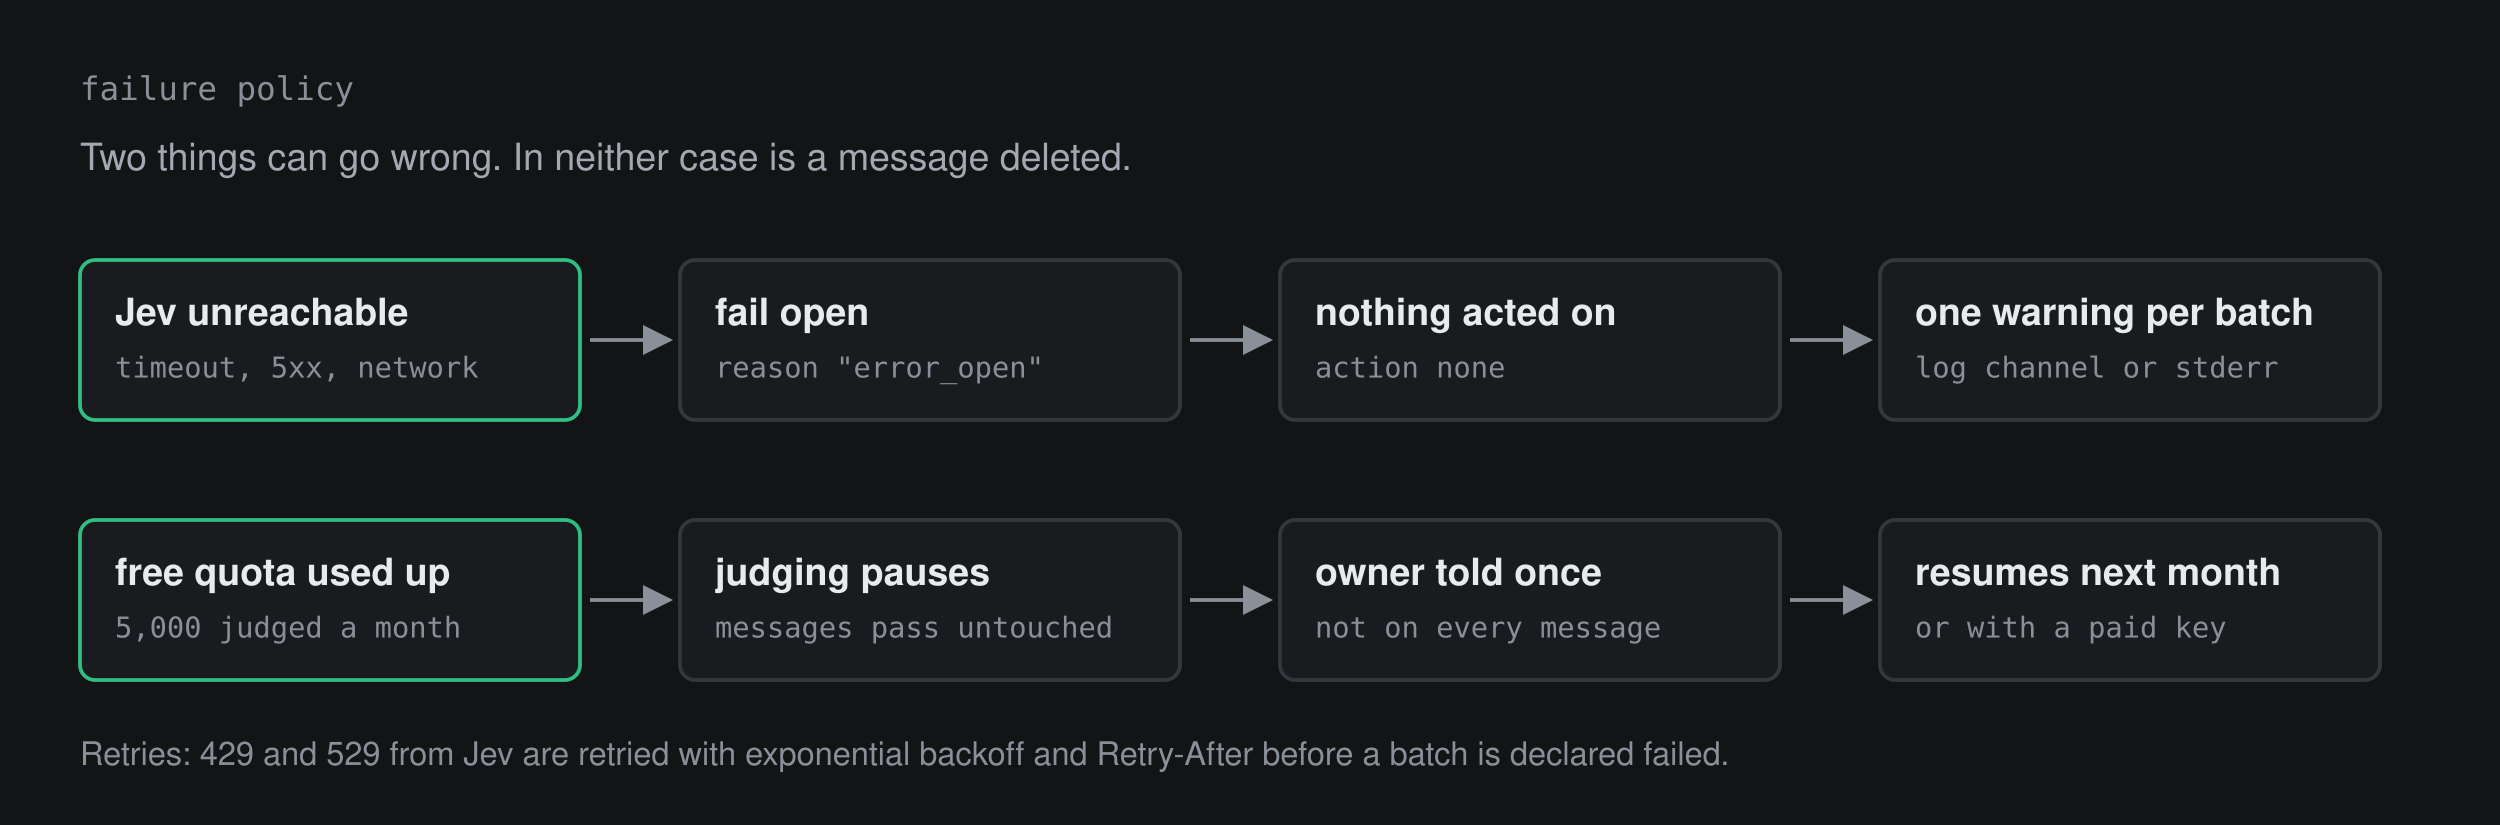
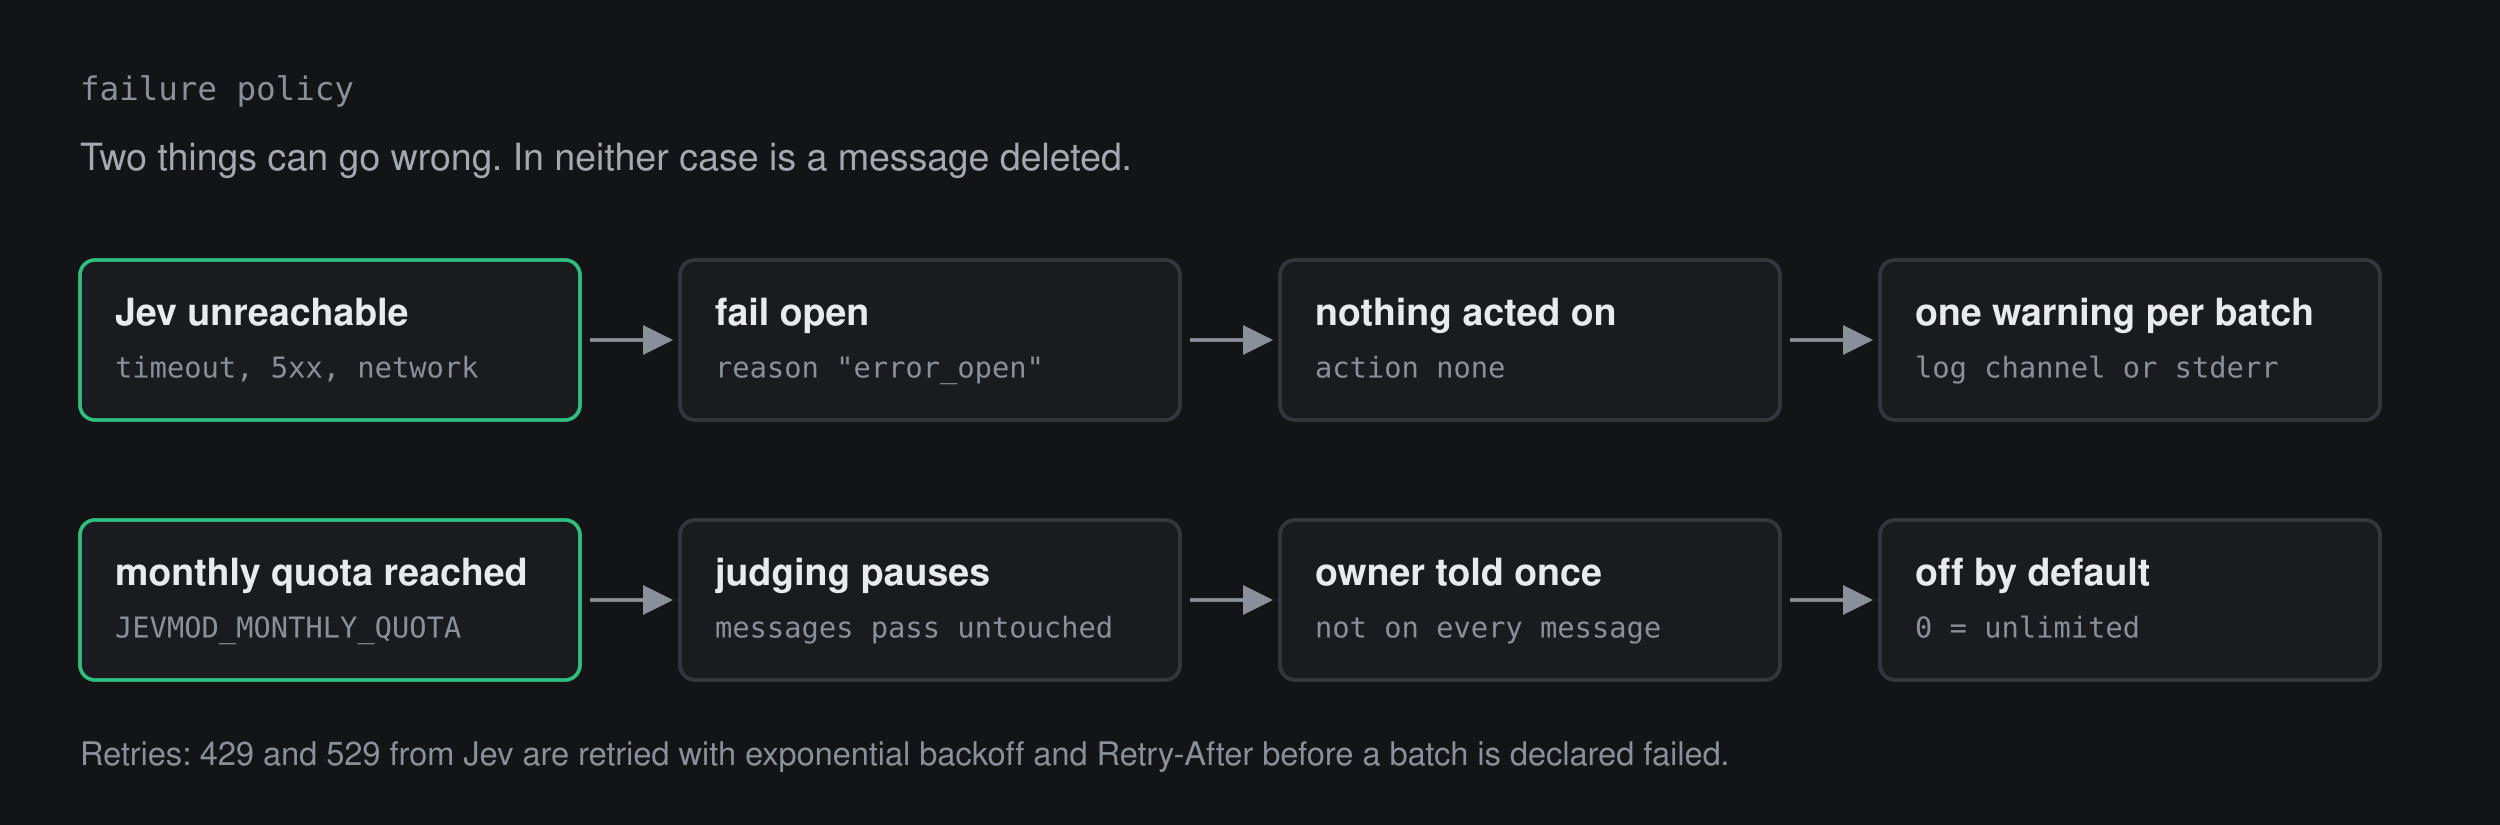
- <svg xmlns="http://www.w3.org/2000/svg" viewBox="0 0 1000 330" width="1000" height="330" font-family="Geist, 'Segoe UI', Helvetica, Arial, sans-serif" role="img" aria-label="jevmod failure policy: Jev down means fail open; quota used up means pause and notify once">
+ <svg xmlns="http://www.w3.org/2000/svg" viewBox="0 0 1000 330" width="1000" height="330" font-family="Geist, 'Segoe UI', Helvetica, Arial, sans-serif" role="img" aria-label="jevmod failure policy: Jev down means fail open; optional quota reached means pause and notify once">
  <defs>
    <marker id="arrow" viewBox="0 0 10 10" refX="9" refY="5" markerWidth="8" markerHeight="8" orient="auto-start-reverse">
      <path d="M0,0 L10,5 L0,10 z" fill="#8a9099" />
    </marker>
    <marker id="arrow-accent" viewBox="0 0 10 10" refX="9" refY="5" markerWidth="8" markerHeight="8" orient="auto-start-reverse">
      <path d="M0,0 L10,5 L0,10 z" fill="#2fbf83" />
    </marker>
  </defs>
  <rect width="1000" height="330" fill="#131416" />
  <text x="32" y="40" font-family="'Geist Mono', Consolas, 'SF Mono', Menlo, monospace" font-size="13" font-weight="400" fill="#8a9099" text-anchor="start">failure policy</text>
  <text x="32" y="68" font-family="Geist, 'Segoe UI', Helvetica, Arial, sans-serif" font-size="15" font-weight="400" fill="#a3a8b1" text-anchor="start">Two things can go wrong. In neither case is a message deleted.</text>
  <rect x="32" y="104" width="200" height="64" rx="6" fill="#191b1e" stroke="#2fbf83" stroke-width="1.5" />
  <text x="46" y="130" font-family="Geist, 'Segoe UI', Helvetica, Arial, sans-serif" font-size="15" font-weight="600" fill="#e8eaed" text-anchor="start">Jev unreachable</text>
  <text x="46" y="151" font-family="'Geist Mono', Consolas, 'SF Mono', Menlo, monospace" font-size="11.5" font-weight="400" fill="#8a9099" text-anchor="start">timeout, 5xx, network</text>
  <line x1="236" y1="136" x2="268" y2="136" stroke="#8a9099" stroke-width="1.5" marker-end="url(#arrow)" />
  <rect x="272" y="104" width="200" height="64" rx="6" fill="#191b1e" stroke="#34383e" stroke-width="1.5" />
  <text x="286" y="130" font-family="Geist, 'Segoe UI', Helvetica, Arial, sans-serif" font-size="15" font-weight="600" fill="#e8eaed" text-anchor="start">fail open</text>
  <text x="286" y="151" font-family="'Geist Mono', Consolas, 'SF Mono', Menlo, monospace" font-size="11.5" font-weight="400" fill="#8a9099" text-anchor="start">reason "error_open"</text>
  <line x1="476" y1="136" x2="508" y2="136" stroke="#8a9099" stroke-width="1.5" marker-end="url(#arrow)" />
  <rect x="512" y="104" width="200" height="64" rx="6" fill="#191b1e" stroke="#34383e" stroke-width="1.5" />
  <text x="526" y="130" font-family="Geist, 'Segoe UI', Helvetica, Arial, sans-serif" font-size="15" font-weight="600" fill="#e8eaed" text-anchor="start">nothing acted on</text>
  <text x="526" y="151" font-family="'Geist Mono', Consolas, 'SF Mono', Menlo, monospace" font-size="11.5" font-weight="400" fill="#8a9099" text-anchor="start">action none</text>
  <line x1="716" y1="136" x2="748" y2="136" stroke="#8a9099" stroke-width="1.5" marker-end="url(#arrow)" />
  <rect x="752" y="104" width="200" height="64" rx="6" fill="#191b1e" stroke="#34383e" stroke-width="1.5" />
  <text x="766" y="130" font-family="Geist, 'Segoe UI', Helvetica, Arial, sans-serif" font-size="15" font-weight="600" fill="#e8eaed" text-anchor="start">one warning per batch</text>
  <text x="766" y="151" font-family="'Geist Mono', Consolas, 'SF Mono', Menlo, monospace" font-size="11.5" font-weight="400" fill="#8a9099" text-anchor="start">log channel or stderr</text>
  <rect x="32" y="208" width="200" height="64" rx="6" fill="#191b1e" stroke="#2fbf83" stroke-width="1.5" />
-   <text x="46" y="234" font-family="Geist, 'Segoe UI', Helvetica, Arial, sans-serif" font-size="15" font-weight="600" fill="#e8eaed" text-anchor="start">free quota used up</text>
-   <text x="46" y="255" font-family="'Geist Mono', Consolas, 'SF Mono', Menlo, monospace" font-size="11.5" font-weight="400" fill="#8a9099" text-anchor="start">5,000 judged a month</text>
+   <text x="46" y="234" font-family="Geist, 'Segoe UI', Helvetica, Arial, sans-serif" font-size="15" font-weight="600" fill="#e8eaed" text-anchor="start">monthly quota reached</text>
+   <text x="46" y="255" font-family="'Geist Mono', Consolas, 'SF Mono', Menlo, monospace" font-size="11.5" font-weight="400" fill="#8a9099" text-anchor="start">JEVMOD_MONTHLY_QUOTA</text>
  <line x1="236" y1="240" x2="268" y2="240" stroke="#8a9099" stroke-width="1.5" marker-end="url(#arrow)" />
  <rect x="272" y="208" width="200" height="64" rx="6" fill="#191b1e" stroke="#34383e" stroke-width="1.5" />
  <text x="286" y="234" font-family="Geist, 'Segoe UI', Helvetica, Arial, sans-serif" font-size="15" font-weight="600" fill="#e8eaed" text-anchor="start">judging pauses</text>
  <text x="286" y="255" font-family="'Geist Mono', Consolas, 'SF Mono', Menlo, monospace" font-size="11.5" font-weight="400" fill="#8a9099" text-anchor="start">messages pass untouched</text>
  <line x1="476" y1="240" x2="508" y2="240" stroke="#8a9099" stroke-width="1.5" marker-end="url(#arrow)" />
  <rect x="512" y="208" width="200" height="64" rx="6" fill="#191b1e" stroke="#34383e" stroke-width="1.5" />
  <text x="526" y="234" font-family="Geist, 'Segoe UI', Helvetica, Arial, sans-serif" font-size="15" font-weight="600" fill="#e8eaed" text-anchor="start">owner told once</text>
  <text x="526" y="255" font-family="'Geist Mono', Consolas, 'SF Mono', Menlo, monospace" font-size="11.5" font-weight="400" fill="#8a9099" text-anchor="start">not on every message</text>
  <line x1="716" y1="240" x2="748" y2="240" stroke="#8a9099" stroke-width="1.5" marker-end="url(#arrow)" />
  <rect x="752" y="208" width="200" height="64" rx="6" fill="#191b1e" stroke="#34383e" stroke-width="1.5" />
-   <text x="766" y="234" font-family="Geist, 'Segoe UI', Helvetica, Arial, sans-serif" font-size="15" font-weight="600" fill="#e8eaed" text-anchor="start">resumes next month</text>
-   <text x="766" y="255" font-family="'Geist Mono', Consolas, 'SF Mono', Menlo, monospace" font-size="11.5" font-weight="400" fill="#8a9099" text-anchor="start">or with a paid key</text>
+   <text x="766" y="234" font-family="Geist, 'Segoe UI', Helvetica, Arial, sans-serif" font-size="15" font-weight="600" fill="#e8eaed" text-anchor="start">off by default</text>
+   <text x="766" y="255" font-family="'Geist Mono', Consolas, 'SF Mono', Menlo, monospace" font-size="11.5" font-weight="400" fill="#8a9099" text-anchor="start">0 = unlimited</text>
  <text x="32" y="306" font-family="Geist, 'Segoe UI', Helvetica, Arial, sans-serif" font-size="13" font-weight="400" fill="#8a9099" text-anchor="start">Retries: 429 and 529 from Jev are retried with exponential backoff and Retry-After before a batch is declared failed.</text>
</svg>
